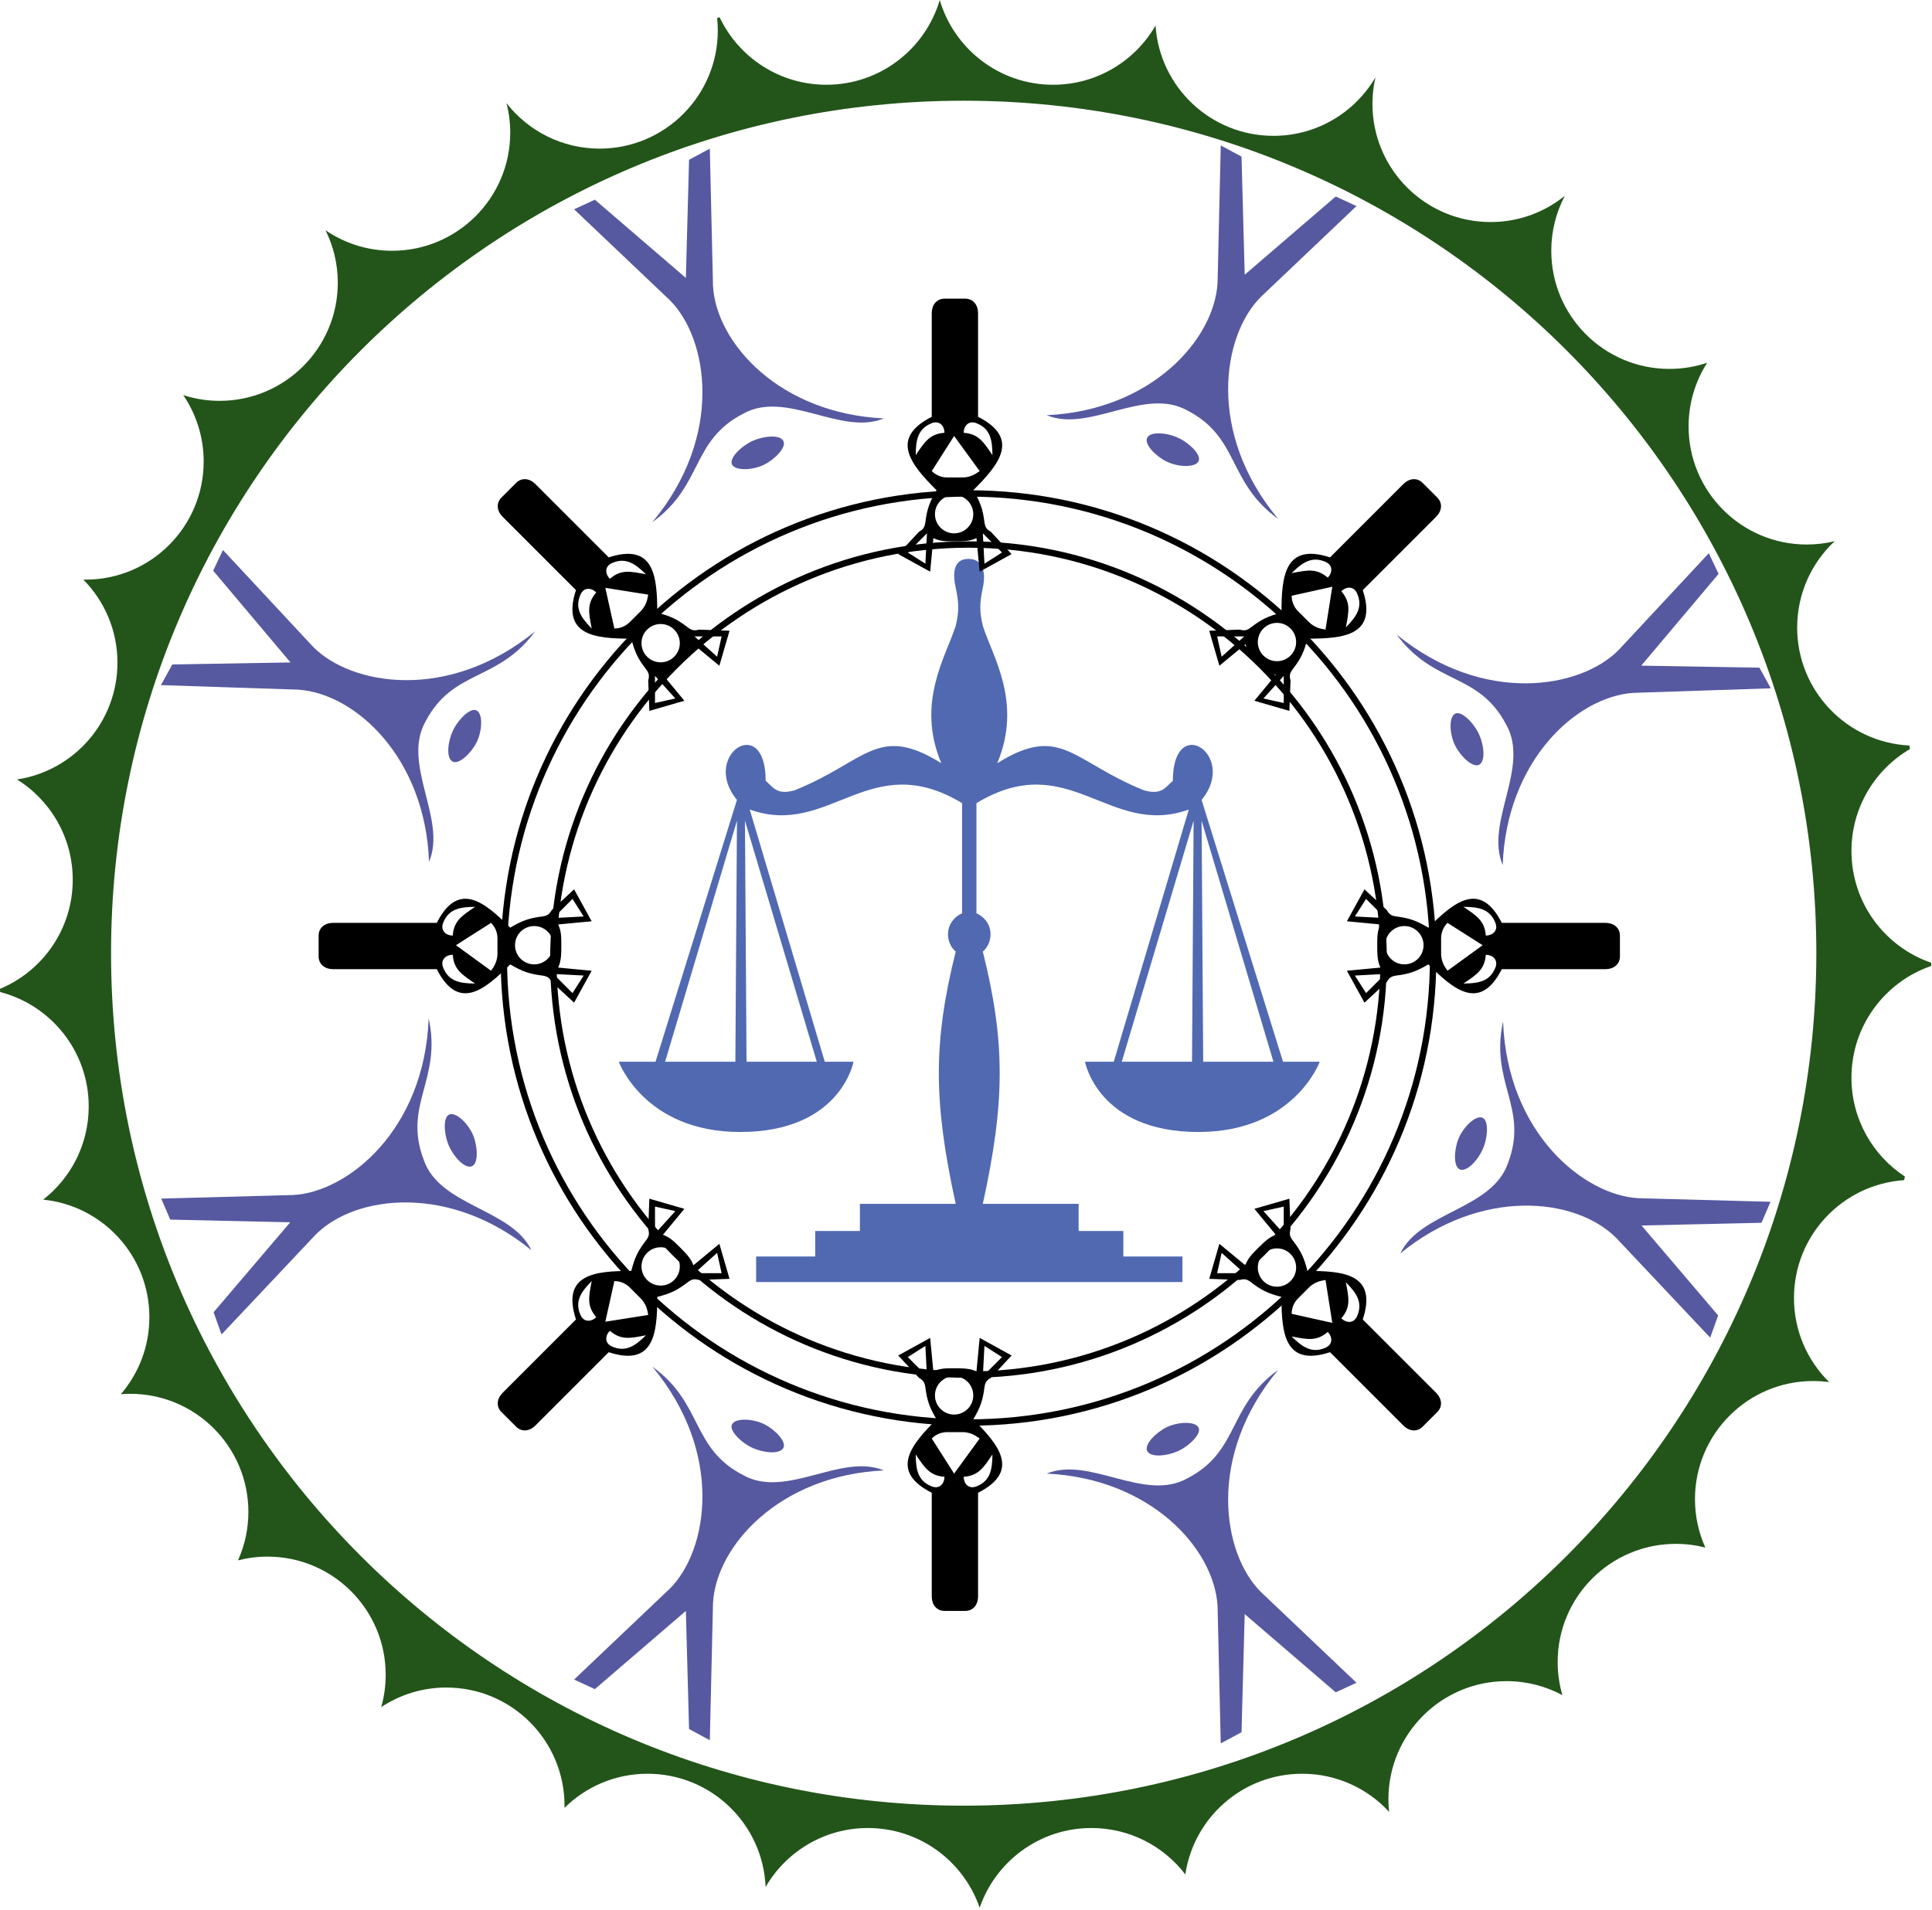
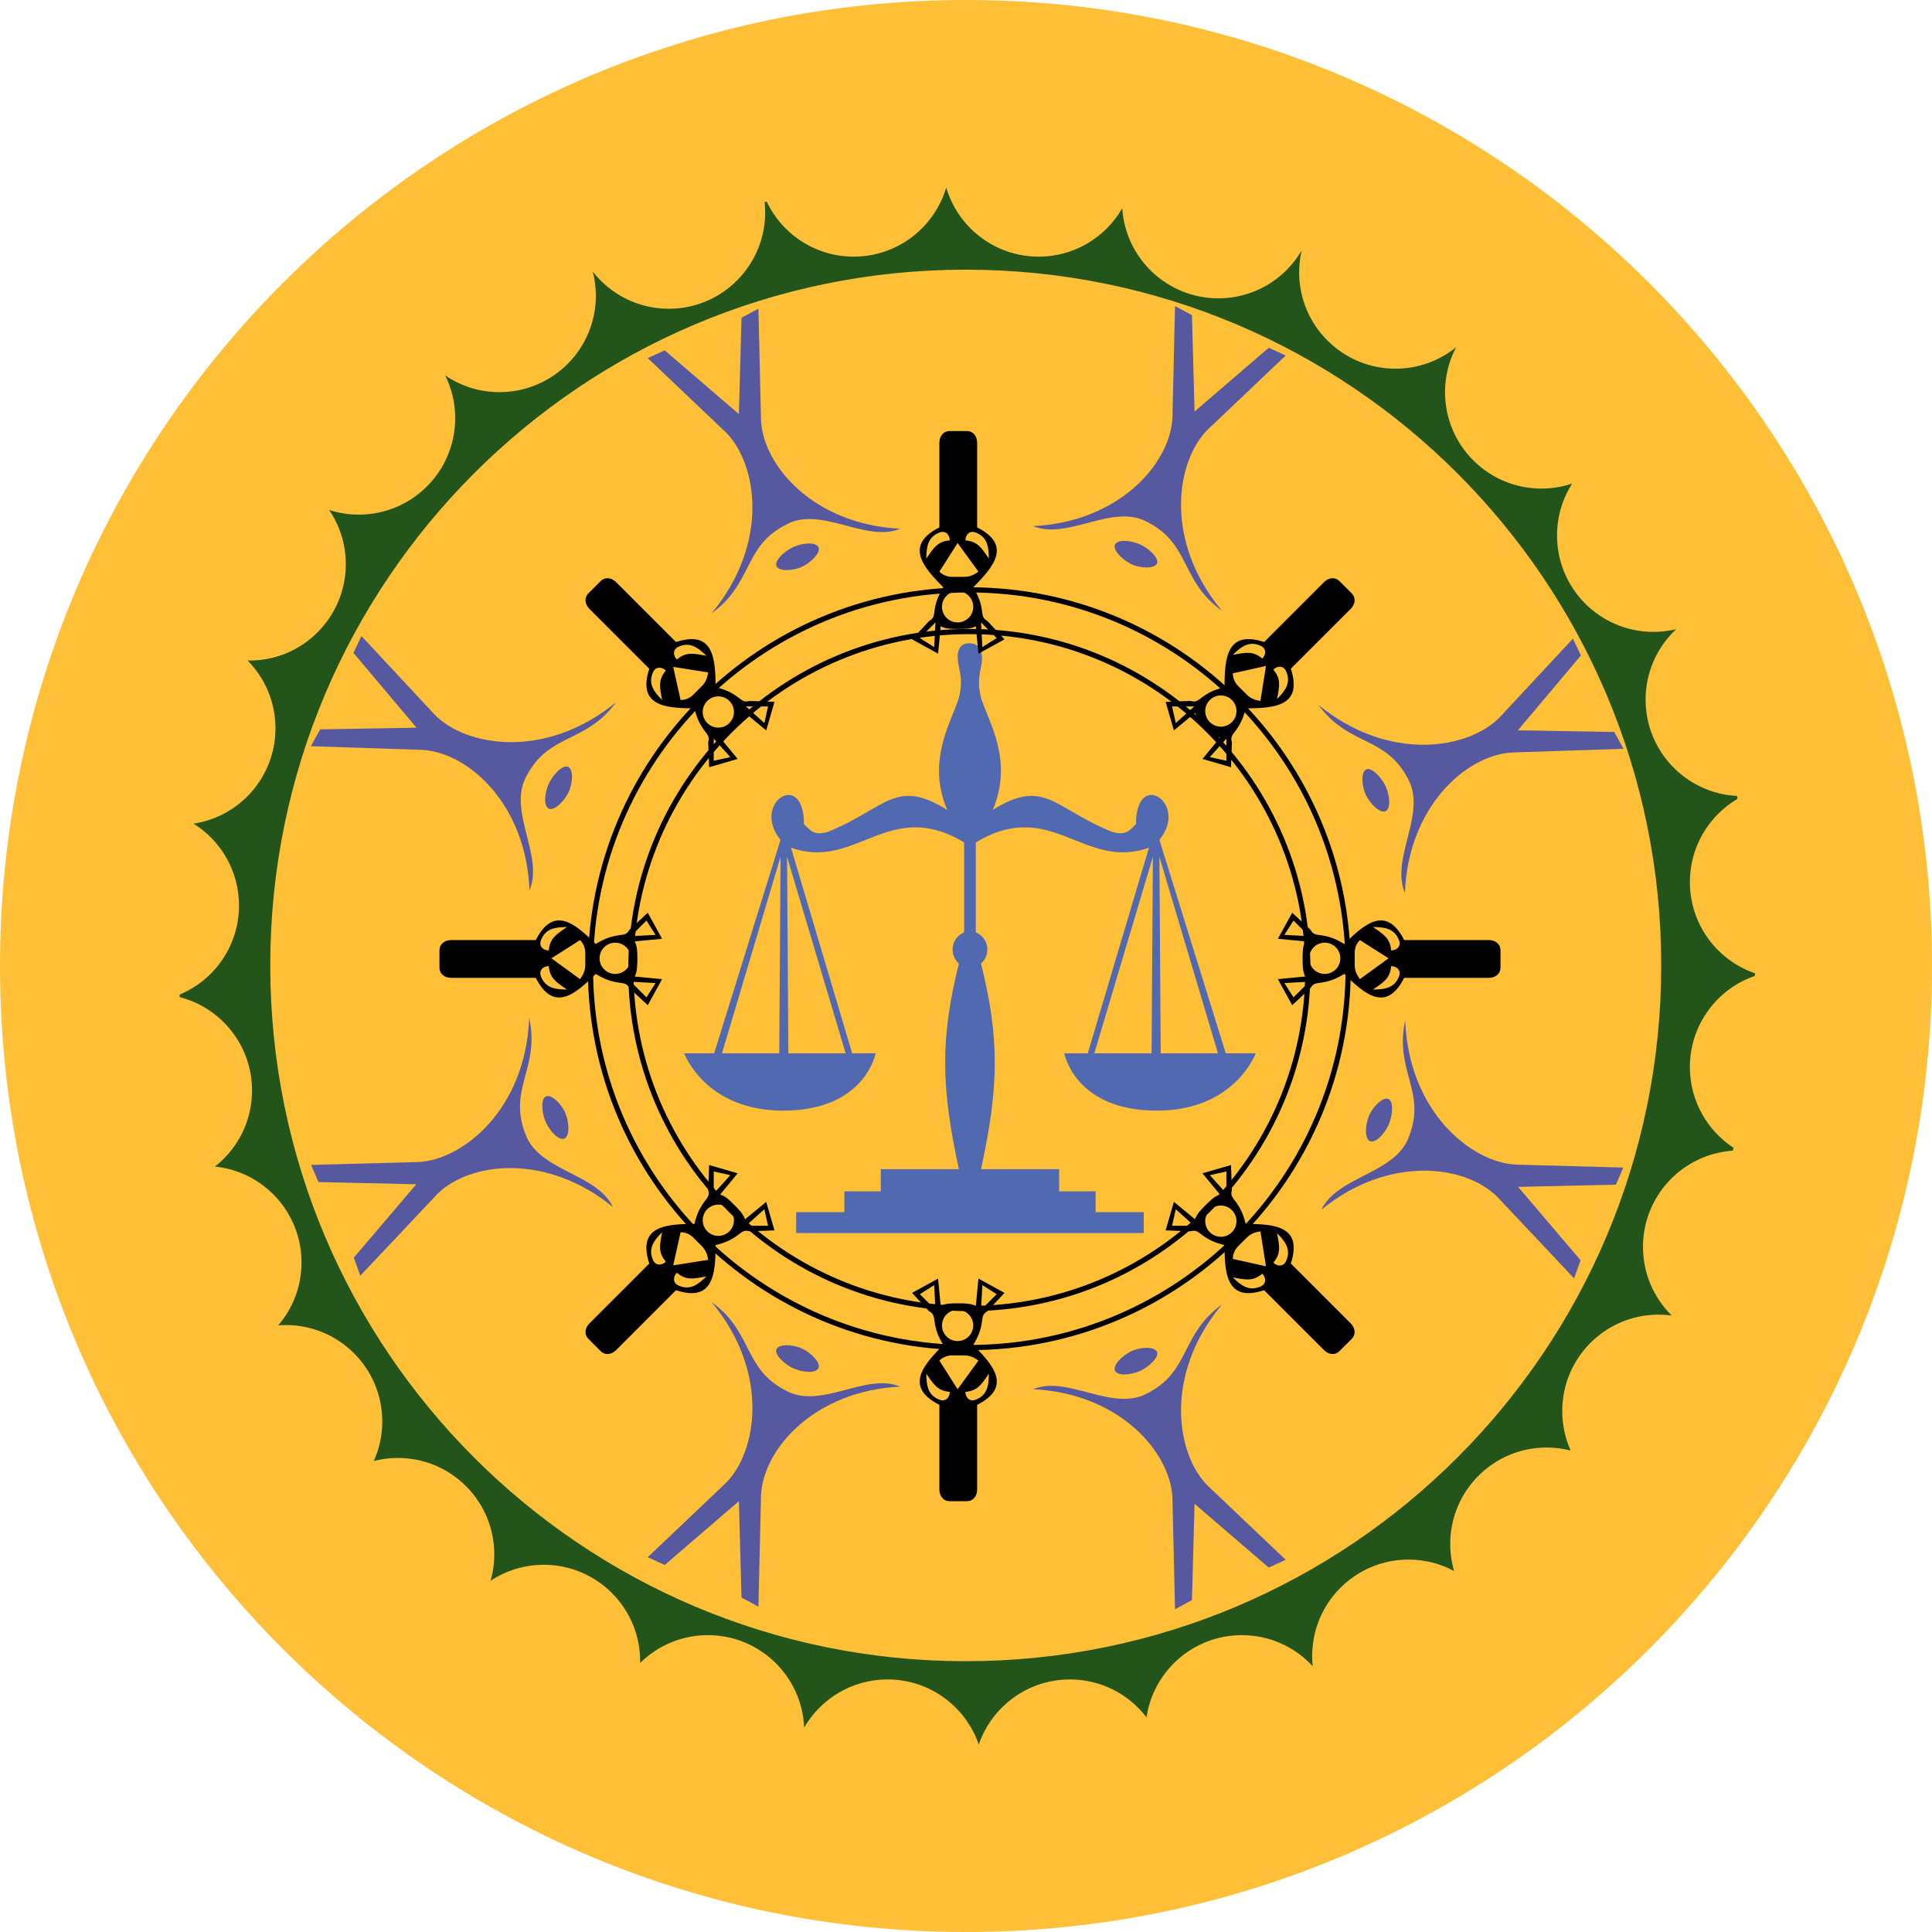
- <svg xmlns="http://www.w3.org/2000/svg" width="605" height="598" viewBox="0 0 605 598" fill="none">
-   <path d="M375.277 447.047C376.432 449.047 372.319 452.972 368.777 454.547C365.387 456.054 360.432 456.547 359.277 454.547C358.123 452.547 361.913 448.705 365.277 447.047C368.781 445.321 374.123 445.047 375.277 447.047Z" fill="#5659A0" />
-   <path d="M229.277 446.047C228.123 448.047 232.236 451.972 235.777 453.547C239.167 455.054 244.123 455.547 245.277 453.547C246.432 451.547 242.642 447.705 239.277 446.047C235.774 444.321 230.432 444.047 229.277 446.047Z" fill="#5659A0" />
-   <path d="M375.277 144.547C376.432 142.547 372.319 138.622 368.777 137.047C365.387 135.54 360.432 135.047 359.277 137.047C358.123 139.047 361.913 142.889 365.277 144.547C368.781 146.273 374.123 146.547 375.277 144.547Z" fill="#5659A0" />
-   <path d="M229.277 145.547C228.123 143.547 232.236 139.622 235.777 138.047C239.167 136.54 244.123 136.047 245.277 138.047C246.432 140.047 242.642 143.889 239.277 145.547C235.774 147.273 230.432 147.547 229.277 145.547Z" fill="#5659A0" />
-   <path d="M140.788 349.034C138.592 349.749 139.025 355.418 140.605 358.957C142.117 362.345 145.472 366.025 147.668 365.311C149.864 364.596 149.616 359.204 148.223 355.722C146.772 352.096 142.984 348.32 140.788 349.034Z" fill="#5659A0" />
-   <path d="M149.32 222.562C147.331 221.388 143.365 225.462 141.756 228.987C140.215 232.362 139.673 237.312 141.662 238.487C143.65 239.661 147.53 235.91 149.221 232.562C150.981 229.076 151.308 223.737 149.32 222.562Z" fill="#5659A0" />
-   <path d="M464.13 350.034C466.326 350.749 465.893 356.418 464.313 359.957C462.801 363.345 459.446 367.025 457.25 366.311C455.054 365.596 455.302 360.204 456.695 356.722C458.146 353.096 461.934 349.32 464.13 350.034Z" fill="#5659A0" />
-   <path d="M455.598 223.562C457.586 222.388 461.552 226.462 463.162 229.987C464.703 233.362 465.245 238.312 463.256 239.487C461.268 240.661 457.388 236.91 455.697 233.562C453.937 230.076 453.61 224.737 455.598 223.562Z" fill="#5659A0" />
-   <path d="M303.277 175.047C308.277 175.047 308.644 180.047 307.778 184.047C306.729 188.897 306.698 191.53 307.778 196.047C310.778 205.547 320.278 220.047 312.278 239.047C332.278 226.547 335.778 238.547 358.278 247.547C363.778 249.047 364.841 246.688 367.278 244.547C367.278 223.047 387.769 236.547 376.278 250.547L401.77 332.547H413.27C413.27 332.547 405.27 354.547 375.27 354.547C343.77 354.547 339.77 332.547 339.77 332.547H348.77L372.27 253.547C347.27 262.547 334.77 234.047 305.77 251.547V286.047C311.27 288.547 311.27 295.047 307.77 298.047C314.852 326.464 314.77 345.047 307.77 377.047H337.77V385.547H351.77V393.547H370.27V401.547H236.777V393.547H255.277V385.547H269.277V377.047H299.277C292.277 345.047 292.195 326.464 299.277 298.047C295.777 295.047 295.777 288.547 301.277 286.047V251.547C272.277 234.047 259.777 262.547 234.777 253.547L258.277 332.547H267.277C267.277 332.547 263.277 354.547 231.777 354.547C201.777 354.547 193.777 332.547 193.777 332.547H205.277L230.769 250.547C219.277 236.547 239.768 223.047 239.769 244.547C242.206 246.688 243.269 249.047 248.769 247.547C271.268 238.547 274.769 226.547 294.769 239.047C286.769 220.047 296.269 205.547 299.269 196.047C300.349 191.53 300.318 188.897 299.269 184.047C298.403 180.047 298.277 175.047 303.277 175.047ZM208.277 332.547H230.277L230.777 257.047L208.277 332.547ZM233.777 332.547H255.777L233.277 257.047L233.777 332.547ZM351.277 332.547H373.277L373.777 257.047L351.277 332.547ZM376.777 332.547H398.777L376.277 257.047L376.777 332.547Z" fill="#5169B1" />
-   <path d="M388.777 542.547L382.277 546.047L381.277 503.047C380.277 485.047 360.277 463.047 327.777 461.547C341.14 455.986 358.277 470.547 371.777 463.047C388.277 454.547 384.277 440.547 400.277 429.047C377.777 456.047 382.777 486.547 394.777 498.547L424.777 527.047L418.277 530.047L389.777 505.547L388.777 542.547Z" fill="#5659A0" />
-   <path d="M215.777 541.547L222.277 545.047L223.277 502.047C224.277 484.047 244.277 462.047 276.777 460.547C263.415 454.986 246.277 469.547 232.777 462.047C216.277 453.547 220.277 439.547 204.277 428.047C226.777 455.047 221.777 485.547 209.777 497.547L179.777 526.047L186.277 529.047L214.777 504.547L215.777 541.547Z" fill="#5659A0" />
-   <path d="M388.777 49.047L382.277 45.547L381.277 88.547C380.277 106.547 360.277 128.547 327.777 130.047C341.14 135.608 358.277 121.047 371.777 128.547C388.277 137.047 384.277 151.047 400.277 162.547C377.777 135.547 382.777 105.047 394.777 93.047L424.777 64.547L418.277 61.547L389.777 86.047L388.777 49.047Z" fill="#5659A0" />
-   <path d="M215.777 50.047L222.277 46.547L223.277 89.547C224.277 107.547 244.277 129.547 276.777 131.047C263.415 136.608 246.277 122.047 232.777 129.547C216.277 138.047 220.277 152.047 204.277 163.547C226.777 136.547 221.777 106.047 209.777 94.047L179.777 65.547L186.277 62.547L214.777 87.047L215.777 50.047Z" fill="#5659A0" />
-   <path d="M66.884 411.008L69.376 417.957L98.876 386.656C111.657 373.942 141.24 370.961 166.406 391.581C160.19 378.51 137.711 377.875 132.69 363.271C126.107 345.916 138.444 338.183 134.239 318.933C132.91 354.054 108.796 373.386 91.849 374.282L50.485 375.408L53.311 381.986L90.885 382.83L66.884 411.008Z" fill="#5659A0" />
-   <path d="M53.959 208.115L50.394 214.58L93.382 216.007C111.371 217.185 133.172 237.403 134.349 269.916C140.043 256.609 125.652 239.328 133.286 225.903C141.949 209.488 155.909 213.627 167.567 197.742C140.345 219.973 109.896 214.671 98.016 202.552L69.815 172.271L66.751 178.741L90.967 207.482L53.959 208.115Z" fill="#5659A0" />
-   <path d="M538.034 412.008L535.542 418.957L506.042 387.656C493.261 374.942 463.678 371.961 438.512 392.581C444.728 379.51 467.207 378.875 472.228 364.271C478.811 346.916 466.474 339.183 470.679 319.933C472.008 355.054 496.122 374.386 513.069 375.282L554.433 376.408L551.607 382.986L514.033 383.83L538.034 412.008Z" fill="#5659A0" />
-   <path d="M550.959 209.115L554.524 215.58L511.536 217.007C493.547 218.185 471.746 238.403 470.569 270.916C464.875 257.609 479.266 240.328 471.632 226.903C462.969 210.488 449.009 214.627 437.351 198.742C464.573 220.973 495.022 215.671 506.902 203.552L535.103 173.271L538.167 179.741L513.951 208.482L550.959 209.115Z" fill="#5659A0" />
-   <path d="M294.278 0C298.789 15.344 312.975 26.546 329.778 26.546C343.497 26.546 355.47 19.08 361.859 7.989C363.117 27.285 379.165 42.546 398.778 42.546C412.396 42.546 424.292 35.187 430.716 24.231C430.102 26.903 429.778 29.687 429.778 32.546C429.778 52.981 446.344 69.546 466.778 69.546C475.583 69.546 483.667 66.467 490.02 61.332C487.312 66.474 485.778 72.331 485.778 78.546C485.778 98.981 502.344 115.546 522.778 115.546C526.912 115.546 530.887 114.867 534.599 113.616C530.914 119.369 528.778 126.208 528.778 133.546C528.778 153.981 545.344 170.546 565.778 170.546C568.794 170.546 571.725 170.182 574.531 169.501C567.3 176.254 562.778 185.871 562.778 196.546C562.778 216.343 578.326 232.508 597.876 233.498C597.955 233.864 598.033 234.23 598.111 234.596C587.145 241.017 579.778 252.92 579.778 266.546C579.778 282.772 590.224 296.557 604.757 301.547C604.753 301.881 604.749 302.215 604.744 302.549C590.218 307.543 579.778 321.325 579.778 337.546C579.778 350.504 586.441 361.904 596.526 368.513C596.437 368.886 596.346 369.259 596.256 369.632C576.998 370.929 561.778 386.959 561.778 406.546C561.778 416.854 565.995 426.177 572.796 432.886C571.155 432.663 569.48 432.546 567.778 432.546C547.344 432.546 530.778 449.111 530.778 469.546C530.778 474.949 531.937 480.082 534.019 484.709C531.065 483.95 527.969 483.546 524.778 483.546C504.344 483.546 487.778 500.111 487.778 520.546C487.778 524.15 488.296 527.634 489.257 530.928C484.051 528.133 478.1 526.546 471.778 526.546C451.344 526.546 434.778 543.111 434.778 563.546C434.778 564.873 434.849 566.184 434.985 567.475C428.224 560.142 418.539 555.546 407.778 555.546C389.199 555.546 373.82 569.24 371.18 587.085C364.418 578.248 353.765 572.546 341.778 572.546C325.554 572.546 311.77 582.99 306.778 597.521C301.787 582.99 288.003 572.546 271.778 572.546C258.094 572.546 246.145 579.975 239.744 591.02C238.944 571.293 222.702 555.546 202.778 555.546C192.639 555.546 183.453 559.625 176.77 566.232C176.774 566.004 176.778 565.775 176.778 565.546C176.778 545.111 160.213 528.546 139.778 528.546C132.236 528.546 125.223 530.804 119.373 534.679C120.288 531.459 120.778 528.06 120.778 524.546C120.778 504.111 104.213 487.546 83.778 487.546C80.587 487.546 77.491 487.95 74.537 488.709C76.619 484.082 77.778 478.949 77.778 473.546C77.778 453.111 61.213 436.546 40.778 436.546C39.789 436.546 38.808 436.585 37.838 436.661C43.409 430.185 46.778 421.759 46.778 412.546C46.778 393.374 32.197 377.609 13.519 375.734C22.197 368.962 27.778 358.406 27.778 346.546C27.778 329.31 15.992 314.826 0.04 310.715C0.026 310.381 0.013 310.046 0 309.712C13.375 304.138 22.778 290.941 22.778 275.546C22.778 262.29 15.805 250.665 5.329 244.131C23.13 241.453 36.778 226.094 36.778 207.546C36.778 197.406 32.698 188.22 26.092 181.537C26.32 181.541 26.549 181.546 26.778 181.546C47.213 181.546 63.778 164.981 63.778 144.546C63.778 136.839 61.421 129.682 57.389 123.757C60.977 124.917 64.804 125.546 68.778 125.546C89.213 125.546 105.778 108.981 105.778 88.546C105.778 82.646 104.395 77.07 101.938 72.121C107.874 76.174 115.049 78.546 122.778 78.546C143.213 78.546 159.778 61.981 159.778 41.546C159.778 38.362 159.376 35.272 158.619 32.323C165.391 40.981 175.935 46.546 187.778 46.546C208.213 46.546 224.778 29.981 224.778 9.546C224.778 8.22 224.706 6.91 224.57 5.62C224.829 5.552 225.088 5.484 225.347 5.416C231.288 17.909 244.024 26.546 258.778 26.546C275.582 26.546 289.767 15.344 294.278 0ZM301.778 31.546C154.318 31.546 34.778 151.086 34.778 298.546C34.778 446.006 154.318 565.546 301.778 565.546C449.238 565.546 568.778 446.006 568.778 298.546C568.778 151.086 449.238 31.546 301.778 31.546Z" fill="#23551A" />
-   <path d="M316.777 424.547L310.277 431.547C309.001 432.282 308.506 432.878 308.277 434.547C307.757 438.614 307.003 440.806 304.777 444.547C312.777 452.547 319.641 460.761 306.277 467.547V500.047C306.277 502.547 304.777 504.547 302.277 504.547H295.777C293.277 504.547 291.777 502.547 291.777 500.047V467.547C278.414 460.761 285.277 452.547 293.277 444.547C291.051 440.806 290.298 438.614 289.777 434.547C289.549 432.878 289.054 432.282 287.777 431.547L281.277 424.547L291.277 419.047L292.277 429.547C294.277 428.547 296.277 428.547 298.777 428.547C301.277 428.547 303.777 428.547 305.777 429.547L306.777 419.047L316.777 424.547ZM286.758 455.547C286.777 460.547 287.547 463.876 291.758 465.547C294.277 466.547 295.777 464.547 295.758 462.547C291.159 462.195 289.596 459.759 286.758 455.547ZM310.777 455.547C307.939 459.759 306.376 462.195 301.777 462.547C301.758 464.547 303.258 466.547 305.777 465.547C309.988 463.876 310.758 460.547 310.777 455.547ZM296.605 448.547C294.795 448.547 293.058 449.266 291.777 450.547L298.777 461.547L306.777 450.547L305.793 449.891C304.479 449.015 302.935 448.547 301.355 448.547H296.605ZM298.777 431.047C295.464 431.047 292.777 433.733 292.777 437.047C292.777 440.361 295.464 443.047 298.777 443.047C302.091 443.047 304.777 440.361 304.777 437.047C304.777 433.733 302.091 431.047 298.777 431.047ZM284.277 425.047L290.277 431.047L289.777 421.547L284.277 425.047ZM307.777 431.047L313.777 425.047L308.277 421.547L307.777 431.047Z" fill="black" />
-   <path d="M403.769 375.435L404.122 384.981C403.739 386.404 403.811 387.175 404.829 388.517C407.337 391.761 408.354 393.843 409.426 398.063C420.739 398.063 431.401 399.017 426.75 413.266L449.731 436.247C451.498 438.014 451.852 440.489 450.084 442.257L445.488 446.853C443.72 448.621 441.245 448.267 439.478 446.5L416.497 423.519C402.248 428.169 401.294 417.508 401.294 406.195C397.075 405.123 394.992 404.106 391.748 401.598C390.406 400.58 389.635 400.508 388.212 400.891L378.666 400.538L381.848 389.577L389.98 396.295C390.687 394.174 392.101 392.759 393.869 390.992C395.637 389.224 397.405 387.456 399.526 386.749L392.809 378.617L403.769 375.435ZM404.462 418.583C408.011 422.104 410.909 423.914 415.069 422.118C417.557 421.044 417.204 418.569 415.776 417.168C412.275 420.171 409.447 419.554 404.462 418.583ZM421.446 401.598C422.418 406.583 423.035 409.411 420.032 412.912C421.433 414.34 423.907 414.694 424.982 412.205C426.778 408.046 424.968 405.148 421.446 401.598ZM406.476 406.67C405.195 407.95 404.476 409.687 404.476 411.498L417.204 414.326L415.082 400.891L413.922 401.123C412.374 401.433 410.951 402.194 409.834 403.311L406.476 406.67ZM395.637 392.759C393.294 395.103 393.294 398.902 395.637 401.245C397.98 403.588 401.779 403.588 404.122 401.245C406.465 398.902 406.465 395.103 404.122 392.759C401.779 390.416 397.98 390.416 395.637 392.759ZM381.141 398.77H389.627L382.556 392.406L381.141 398.77ZM402.001 386.396V377.91L395.637 379.324L402.001 386.396Z" fill="black" />
-   <path d="M228.448 400.538L218.902 400.892C217.479 400.509 216.708 400.581 215.366 401.599C212.122 404.107 210.039 405.124 205.82 406.195C205.82 417.509 204.866 428.17 190.617 423.519L167.636 446.5C165.869 448.268 163.394 448.622 161.626 446.854L157.03 442.258C155.262 440.49 155.616 438.015 157.383 436.247L180.364 413.266C175.713 399.018 186.375 398.064 197.688 398.064C198.76 393.844 199.777 391.761 202.285 388.518C203.303 387.176 203.375 386.405 202.992 384.982L203.345 375.436L214.305 378.618L207.588 386.75C209.709 387.457 211.123 388.871 212.891 390.639C214.659 392.407 216.427 394.174 217.134 396.296L225.266 389.578L228.448 400.538ZM185.3 401.232C181.779 404.781 179.969 407.679 181.765 411.838C182.839 414.327 185.314 413.973 186.714 412.545C183.712 409.045 184.329 406.217 185.3 401.232ZM202.285 418.216C197.299 419.188 194.472 419.805 190.971 416.802C189.543 418.202 189.189 420.677 191.678 421.752C195.837 423.547 198.735 421.738 202.285 418.216ZM197.213 403.245C195.933 401.965 194.196 401.245 192.385 401.245L189.557 413.973L202.992 411.852L202.76 410.692C202.45 409.143 201.689 407.721 200.572 406.604L197.213 403.245ZM211.123 392.407C208.78 390.064 204.981 390.064 202.638 392.407C200.295 394.75 200.295 398.549 202.638 400.892C204.981 403.235 208.78 403.235 211.123 400.892C213.467 398.549 213.467 394.75 211.123 392.407ZM205.113 377.911V386.396L211.477 379.325L205.113 377.911ZM217.487 398.771H225.973L224.558 392.407L217.487 398.771Z" fill="black" />
-   <path d="M179.777 314.047L172.777 307.547C172.042 306.27 171.446 305.776 169.777 305.547C165.71 305.027 163.518 304.273 159.777 302.047C151.777 310.047 143.564 316.911 136.777 303.547H104.277C101.777 303.547 99.777 302.047 99.777 299.547V293.047C99.777 290.547 101.777 289.047 104.277 289.047H136.777C143.564 275.683 151.777 282.547 159.777 290.547C163.518 288.321 165.71 287.567 169.777 287.047C171.446 286.818 172.042 286.324 172.777 285.047L179.777 278.547L185.277 288.547L174.777 289.547C175.777 291.547 175.777 293.547 175.777 296.047C175.777 298.547 175.777 301.047 174.777 303.047L185.277 304.047L179.777 314.047ZM148.777 284.027C143.777 284.047 140.449 284.817 138.777 289.027C137.777 291.547 139.777 293.047 141.777 293.027C142.129 288.429 144.565 286.865 148.777 284.027ZM148.777 308.047C144.565 305.209 142.129 303.646 141.777 299.047C139.777 299.027 137.777 300.527 138.777 303.047C140.449 307.258 143.777 308.027 148.777 308.047ZM155.777 293.875C155.777 292.064 155.058 290.328 153.777 289.047L142.777 296.047L153.777 304.047L154.434 303.063C155.31 301.749 155.777 300.204 155.777 298.625V293.875ZM173.277 296.047C173.277 292.733 170.591 290.047 167.277 290.047C163.964 290.047 161.277 292.733 161.277 296.047C161.277 299.361 163.964 302.047 167.277 302.047C170.591 302.047 173.277 299.361 173.277 296.047ZM179.277 281.547L173.277 287.547L182.777 287.047L179.277 281.547ZM173.277 305.047L179.277 311.047L182.777 305.547L173.277 305.047Z" fill="black" />
-   <path d="M427.277 314.047L434.277 307.547C435.013 306.27 435.608 305.776 437.277 305.547C441.344 305.027 443.536 304.273 447.277 302.047C455.277 310.047 463.491 316.911 470.277 303.547H502.777C505.277 303.547 507.277 302.047 507.277 299.547V293.047C507.277 290.547 505.277 289.047 502.777 289.047H470.277C463.491 275.683 455.277 282.547 447.277 290.547C443.536 288.321 441.344 287.567 437.277 287.047C435.608 286.818 435.013 286.324 434.277 285.047L427.277 278.547L421.777 288.547L432.277 289.547C431.277 291.547 431.277 293.547 431.277 296.047C431.277 298.547 431.277 301.047 432.277 303.047L421.777 304.047L427.277 314.047ZM458.277 284.027C463.277 284.047 466.606 284.817 468.277 289.027C469.277 291.547 467.277 293.047 465.277 293.027C464.925 288.429 462.489 286.865 458.277 284.027ZM458.277 308.047C462.489 305.209 464.925 303.646 465.277 299.047C467.277 299.027 469.277 300.527 468.277 303.047C466.606 307.258 463.277 308.027 458.277 308.047ZM451.277 293.875C451.277 292.064 451.997 290.328 453.277 289.047L464.277 296.047L453.277 304.047L452.621 303.063C451.745 301.749 451.277 300.204 451.277 298.625V293.875ZM433.777 296.047C433.777 292.733 436.464 290.047 439.777 290.047C443.091 290.047 445.777 292.733 445.777 296.047C445.777 299.361 443.091 302.047 439.777 302.047C436.464 302.047 433.777 299.361 433.777 296.047ZM427.777 281.547L433.777 287.547L424.277 287.047L427.777 281.547ZM433.777 305.047L427.777 311.047L424.277 305.547L433.777 305.047Z" fill="black" />
-   <path d="M316.777 173.547L310.277 166.547C309.001 165.812 308.506 165.216 308.277 163.547C307.757 159.48 307.003 157.288 304.777 153.547C312.777 145.547 319.641 137.333 306.277 130.547V98.047C306.277 95.547 304.777 93.547 302.277 93.547H295.777C293.277 93.547 291.777 95.547 291.777 98.047V130.547C278.414 137.333 285.277 145.547 293.277 153.547C291.051 157.288 290.298 159.48 289.777 163.547C289.549 165.216 289.054 165.812 287.777 166.547L281.277 173.547L291.277 179.047L292.277 168.547C294.277 169.547 296.277 169.547 298.777 169.547C301.277 169.547 303.777 169.547 305.777 168.547L306.777 179.047L316.777 173.547ZM286.758 142.547C286.777 137.547 287.547 134.218 291.758 132.547C294.277 131.547 295.777 133.547 295.758 135.547C291.159 135.899 289.596 138.335 286.758 142.547ZM310.777 142.547C307.939 138.335 306.376 135.899 301.777 135.547C301.758 133.547 303.258 131.547 305.777 132.547C309.988 134.218 310.758 137.547 310.777 142.547ZM296.605 149.547C294.795 149.547 293.058 148.828 291.777 147.547L298.777 136.547L306.777 147.547L305.793 148.203C304.479 149.079 302.935 149.547 301.355 149.547H296.605ZM298.777 167.047C295.464 167.047 292.777 164.361 292.777 161.047C292.777 157.733 295.464 155.047 298.777 155.047C302.091 155.047 304.777 157.733 304.777 161.047C304.777 164.361 302.091 167.047 298.777 167.047ZM284.277 173.047L290.277 167.047L289.777 176.547L284.277 173.047ZM307.777 167.047L313.777 173.047L308.277 176.547L307.777 167.047Z" fill="black" />
-   <path d="M403.769 222.659L404.122 213.113C403.739 211.69 403.811 210.919 404.829 209.577C407.337 206.333 408.354 204.251 409.426 200.031C420.739 200.031 431.401 199.077 426.75 184.828L449.731 161.847C451.498 160.08 451.852 157.605 450.084 155.837L445.488 151.241C443.72 149.473 441.245 149.827 439.478 151.594L416.497 174.575C402.248 169.925 401.294 180.586 401.294 191.899C397.075 192.971 394.992 193.988 391.748 196.496C390.406 197.514 389.635 197.586 388.212 197.203L378.666 197.556L381.848 208.517L389.98 201.799C390.687 203.92 392.101 205.335 393.869 207.102C395.637 208.87 397.405 210.638 399.526 211.345L392.809 219.477L403.769 222.659ZM404.462 179.511C408.011 175.99 410.909 174.18 415.069 175.976C417.557 177.05 417.204 179.525 415.776 180.926C412.275 177.923 409.447 178.54 404.462 179.511ZM421.446 196.496C422.418 191.511 423.035 188.683 420.032 185.182C421.433 183.754 423.907 183.4 424.982 185.889C426.778 190.048 424.968 192.946 421.446 196.496ZM406.476 191.424C405.195 190.144 404.476 188.407 404.476 186.596L417.204 183.768L415.082 197.203L413.922 196.971C412.374 196.661 410.951 195.9 409.834 194.783L406.476 191.424ZM395.637 205.335C393.294 202.991 393.294 199.192 395.637 196.849C397.98 194.506 401.779 194.506 404.122 196.849C406.465 199.192 406.465 202.991 404.122 205.335C401.779 207.678 397.98 207.678 395.637 205.335ZM381.141 199.324H389.627L382.556 205.688L381.141 199.324ZM402.001 211.698V220.184L395.637 218.77L402.001 211.698Z" fill="black" />
-   <path d="M228.448 197.556L218.902 197.202C217.479 197.585 216.708 197.513 215.366 196.495C212.122 193.987 210.039 192.97 205.82 191.899C205.82 180.585 204.866 169.924 190.617 174.575L167.636 151.594C165.869 149.826 163.394 149.472 161.626 151.24L157.03 155.836C155.262 157.604 155.616 160.079 157.383 161.847L180.364 184.828C175.713 199.076 186.375 200.03 197.688 200.03C198.76 204.25 199.777 206.333 202.285 209.576C203.303 210.918 203.375 211.689 202.992 213.112L203.345 222.658L214.305 219.476L207.588 211.344C209.709 210.637 211.123 209.223 212.891 207.455C214.659 205.687 216.427 203.92 217.134 201.798L225.266 208.516L228.448 197.556ZM185.3 196.862C181.779 193.313 179.969 190.415 181.765 186.256C182.839 183.767 185.314 184.121 186.714 185.549C183.712 189.049 184.329 191.877 185.3 196.862ZM202.285 179.878C197.299 178.906 194.472 178.289 190.971 181.292C189.543 179.892 189.189 177.417 191.678 176.342C195.837 174.547 198.735 176.356 202.285 179.878ZM197.213 194.849C195.933 196.129 194.196 196.849 192.385 196.849L189.557 184.121L202.992 186.242L202.76 187.402C202.45 188.951 201.689 190.373 200.572 191.49L197.213 194.849ZM211.123 205.687C208.78 208.03 204.981 208.03 202.638 205.687C200.295 203.344 200.295 199.545 202.638 197.202C204.981 194.859 208.78 194.859 211.123 197.202C213.467 199.545 213.467 203.344 211.123 205.687ZM205.113 220.183V211.698L211.477 218.769L205.113 220.183ZM217.487 199.323H225.973L224.558 205.687L217.487 199.323Z" fill="black" />
-   <path d="M303.277 445.547C383.634 445.547 448.777 380.404 448.777 300.047C448.777 219.689 383.634 154.547 303.277 154.547C222.92 154.547 157.777 219.689 157.777 300.047C157.777 380.404 222.92 445.547 303.277 445.547Z" stroke="black" stroke-width="2" />
-   <path d="M303.277 430.547C375.074 430.547 433.277 372.344 433.277 300.547C433.277 228.75 375.074 170.547 303.277 170.547C231.48 170.547 173.277 228.75 173.277 300.547C173.277 372.344 231.48 430.547 303.277 430.547Z" stroke="black" stroke-width="2" />
+ <svg xmlns="http://www.w3.org/2000/svg" width="742" height="742" viewBox="0 0 742 742" fill="none">
+   <circle cx="371" cy="371" r="371" fill="#FFBF37" />
+   <path d="M444.277 519.047C445.432 521.047 441.319 524.972 437.777 526.547C434.387 528.054 429.432 528.547 428.277 526.547C427.123 524.547 430.913 520.705 434.277 519.047C437.781 517.321 443.123 517.047 444.277 519.047Z" fill="#5659A0" />
+   <path d="M298.277 518.047C297.123 520.047 301.236 523.972 304.777 525.547C308.167 527.054 313.123 527.547 314.277 525.547C315.432 523.547 311.642 519.705 308.277 518.047C304.774 516.321 299.432 516.047 298.277 518.047Z" fill="#5659A0" />
+   <path d="M444.277 216.547C445.432 214.547 441.319 210.622 437.777 209.047C434.387 207.54 429.432 207.047 428.277 209.047C427.123 211.047 430.913 214.889 434.277 216.547C437.781 218.273 443.123 218.547 444.277 216.547Z" fill="#5659A0" />
+   <path d="M298.277 217.547C297.123 215.547 301.236 211.622 304.777 210.047C308.167 208.54 313.123 208.047 314.277 210.047C315.432 212.047 311.642 215.889 308.277 217.547C304.774 219.273 299.432 219.547 298.277 217.547Z" fill="#5659A0" />
+   <path d="M209.788 421.034C207.592 421.749 208.025 427.418 209.605 430.957C211.117 434.345 214.472 438.025 216.668 437.311C218.864 436.596 218.616 431.204 217.223 427.722C215.772 424.096 211.984 420.32 209.788 421.034Z" fill="#5659A0" />
+   <path d="M218.32 294.562C216.331 293.388 212.365 297.462 210.756 300.987C209.215 304.362 208.673 309.312 210.662 310.487C212.65 311.661 216.53 307.91 218.221 304.562C219.981 301.076 220.308 295.737 218.32 294.562Z" fill="#5659A0" />
+   <path d="M533.13 422.034C535.326 422.749 534.893 428.418 533.313 431.957C531.801 435.345 528.446 439.025 526.25 438.311C524.054 437.596 524.302 432.204 525.695 428.722C527.146 425.096 530.934 421.32 533.13 422.034Z" fill="#5659A0" />
+   <path d="M524.598 295.562C526.586 294.388 530.552 298.462 532.162 301.987C533.703 305.362 534.245 310.312 532.256 311.487C530.268 312.661 526.388 308.91 524.697 305.562C522.937 302.076 522.61 296.737 524.598 295.562Z" fill="#5659A0" />
+   <path d="M372.277 247.047C377.277 247.047 377.644 252.047 376.778 256.047C375.729 260.897 375.698 263.53 376.778 268.047C379.778 277.547 389.278 292.047 381.278 311.047C401.278 298.547 404.778 310.547 427.278 319.547C432.778 321.047 433.841 318.688 436.278 316.547C436.278 295.047 456.769 308.547 445.278 322.547L470.77 404.547H482.27C482.27 404.547 474.27 426.547 444.27 426.547C412.77 426.547 408.77 404.547 408.77 404.547H417.77L441.27 325.547C416.27 334.547 403.77 306.047 374.77 323.547V358.047C380.27 360.547 380.27 367.047 376.77 370.047C383.852 398.464 383.77 417.047 376.77 449.047H406.77V457.547H420.77V465.547H439.27V473.547H305.777V465.547H324.277V457.547H338.277V449.047H368.277C361.277 417.047 361.195 398.464 368.277 370.047C364.777 367.047 364.777 360.547 370.277 358.047V323.547C341.277 306.047 328.777 334.547 303.777 325.547L327.277 404.547H336.277C336.277 404.547 332.277 426.547 300.777 426.547C270.777 426.547 262.777 404.547 262.777 404.547H274.277L299.769 322.547C288.277 308.547 308.768 295.047 308.769 316.547C311.206 318.688 312.269 321.047 317.769 319.547C340.268 310.547 343.769 298.547 363.769 311.047C355.769 292.047 365.269 277.547 368.269 268.047C369.349 263.53 369.318 260.897 368.269 256.047C367.403 252.047 367.277 247.047 372.277 247.047ZM277.277 404.547H299.277L299.777 329.047L277.277 404.547ZM302.777 404.547H324.777L302.277 329.047L302.777 404.547ZM420.277 404.547H442.277L442.777 329.047L420.277 404.547ZM445.777 404.547H467.777L445.277 329.047L445.777 404.547Z" fill="#5169B1" />
+   <path d="M457.777 614.547L451.277 618.047L450.277 575.047C449.277 557.047 429.277 535.047 396.777 533.547C410.14 527.986 427.277 542.547 440.777 535.047C457.277 526.547 453.277 512.547 469.277 501.047C446.777 528.047 451.777 558.547 463.777 570.547L493.777 599.047L487.277 602.047L458.777 577.547L457.777 614.547Z" fill="#5659A0" />
+   <path d="M284.777 613.547L291.277 617.047L292.277 574.047C293.277 556.047 313.277 534.047 345.777 532.547C332.415 526.986 315.277 541.547 301.777 534.047C285.277 525.547 289.277 511.547 273.277 500.047C295.777 527.047 290.777 557.547 278.777 569.547L248.777 598.047L255.277 601.047L283.777 576.547L284.777 613.547Z" fill="#5659A0" />
+   <path d="M457.777 121.047L451.277 117.547L450.277 160.547C449.277 178.547 429.277 200.547 396.777 202.047C410.14 207.608 427.277 193.047 440.777 200.547C457.277 209.047 453.277 223.047 469.277 234.547C446.777 207.547 451.777 177.047 463.777 165.047L493.777 136.547L487.277 133.547L458.777 158.047L457.777 121.047Z" fill="#5659A0" />
+   <path d="M284.777 122.047L291.277 118.547L292.277 161.547C293.277 179.547 313.277 201.547 345.777 203.047C332.415 208.608 315.277 194.047 301.777 201.547C285.277 210.047 289.277 224.047 273.277 235.547C295.777 208.547 290.777 178.047 278.777 166.047L248.777 137.547L255.277 134.547L283.777 159.047L284.777 122.047Z" fill="#5659A0" />
+   <path d="M135.884 483.008L138.376 489.957L167.876 458.656C180.657 445.942 210.24 442.961 235.406 463.581C229.19 450.51 206.711 449.875 201.69 435.271C195.107 417.916 207.444 410.183 203.239 390.933C201.91 426.054 177.796 445.386 160.849 446.282L119.485 447.408L122.311 453.986L159.885 454.83L135.884 483.008Z" fill="#5659A0" />
+   <path d="M122.959 280.115L119.394 286.58L162.382 288.007C180.371 289.185 202.172 309.403 203.349 341.916C209.043 328.609 194.652 311.328 202.286 297.903C210.949 281.488 224.909 285.627 236.567 269.742C209.345 291.973 178.896 286.671 167.016 274.552L138.815 244.271L135.751 250.741L159.967 279.482L122.959 280.115Z" fill="#5659A0" />
+   <path d="M607.034 484.008L604.542 490.957L575.042 459.656C562.261 446.942 532.678 443.961 507.512 464.581C513.728 451.51 536.207 450.875 541.228 436.271C547.811 418.916 535.474 411.183 539.679 391.933C541.008 427.054 565.122 446.386 582.069 447.282L623.433 448.408L620.607 454.986L583.033 455.83L607.034 484.008Z" fill="#5659A0" />
+   <path d="M619.959 281.115L623.524 287.58L580.536 289.007C562.547 290.185 540.746 310.403 539.569 342.916C533.875 329.609 548.266 312.328 540.632 298.903C531.969 282.488 518.009 286.627 506.351 270.742C533.573 292.973 564.022 287.671 575.902 275.552L604.103 245.271L607.167 251.741L582.951 280.482L619.959 281.115Z" fill="#5659A0" />
+   <path d="M363.396 72C367.909 87.356 382.101 98.567 398.91 98.567C412.635 98.567 424.613 91.095 431.004 79.996C432.263 99.307 448.317 114.58 467.938 114.58C481.562 114.58 493.462 107.215 499.889 96.25C499.275 98.924 498.951 101.711 498.951 104.572C498.951 125.023 515.523 141.602 535.966 141.602C544.774 141.602 552.861 138.52 559.217 133.381C556.508 138.527 554.973 144.389 554.973 150.609C554.973 171.06 571.546 187.639 591.988 187.639C596.124 187.639 600.1 186.959 603.814 185.707C600.127 191.465 597.99 198.309 597.99 205.653C597.99 226.104 614.563 242.683 635.005 242.683C638.023 242.683 640.955 242.318 643.762 241.637C636.528 248.395 632.004 258.02 632.004 268.703C632.004 288.516 647.558 304.694 667.116 305.685C667.195 306.051 667.273 306.418 667.351 306.784C656.381 313.21 649.011 325.123 649.011 338.76C649.011 354.999 659.461 368.795 674 373.789C673.996 374.123 673.992 374.457 673.987 374.792C659.455 379.79 649.011 393.583 649.011 409.817C649.011 422.785 655.677 434.194 665.766 440.808C665.677 441.182 665.586 441.555 665.496 441.928C646.23 443.226 631.004 459.269 631.004 478.872C631.004 489.188 635.222 498.519 642.026 505.233C640.384 505.01 638.709 504.893 637.006 504.893C616.564 504.893 599.991 521.471 599.991 541.922C599.991 547.33 601.151 552.467 603.234 557.098C600.278 556.338 597.181 555.934 593.989 555.934C573.547 555.934 556.974 572.512 556.974 592.963C556.974 596.57 557.492 600.057 558.454 603.354C553.245 600.556 547.292 598.968 540.968 598.968C520.525 598.968 503.953 615.546 503.953 635.998C503.953 637.326 504.024 638.638 504.16 639.93C497.396 632.591 487.707 627.991 476.942 627.991C458.355 627.991 442.97 641.696 440.329 659.556C433.564 650.712 422.907 645.005 410.915 645.005C394.685 645.005 380.895 655.457 375.901 670C370.908 655.457 357.119 645.005 340.887 645.005C327.198 645.005 315.244 652.44 308.84 663.494C308.04 643.751 291.791 627.991 271.859 627.991C261.716 627.991 252.527 632.074 245.841 638.686C245.845 638.458 245.849 638.229 245.849 637.999C245.849 617.548 229.277 600.97 208.834 600.97C201.289 600.97 194.273 603.229 188.421 607.108C189.336 603.885 189.827 600.483 189.827 596.966C189.827 576.515 173.255 559.937 152.812 559.937C149.619 559.937 146.522 560.341 143.567 561.101C145.65 556.47 146.809 551.333 146.809 545.926C146.809 525.474 130.238 508.896 109.795 508.896C108.805 508.896 107.824 508.935 106.853 509.011C112.427 502.53 115.797 494.097 115.797 484.877C115.797 465.689 101.209 449.912 82.524 448.035C91.206 441.258 96.79 430.693 96.79 418.824C96.79 401.574 84.999 387.078 69.04 382.964C69.026 382.63 69.013 382.294 69 381.96C82.381 376.382 91.787 363.174 91.787 347.767C91.787 334.5 84.812 322.866 74.331 316.327C92.14 313.647 105.793 298.275 105.793 279.712C105.793 269.564 101.711 260.371 95.102 253.682C95.331 253.686 95.56 253.691 95.789 253.691C116.232 253.691 132.804 237.113 132.804 216.662C132.804 208.949 130.446 201.786 126.412 195.856C130.001 197.017 133.83 197.647 137.806 197.647C158.249 197.647 174.82 181.068 174.82 160.617C174.82 154.712 173.437 149.132 170.979 144.179C176.917 148.235 184.095 150.609 191.827 150.609C212.271 150.609 228.842 134.031 228.842 113.579C228.842 110.393 228.44 107.3 227.683 104.349C234.457 113.014 245.006 118.583 256.853 118.583C277.297 118.583 293.868 102.005 293.868 81.554C293.868 80.226 293.796 78.916 293.66 77.625C293.919 77.556 294.178 77.488 294.438 77.42C300.381 89.923 313.122 98.567 327.882 98.567C344.693 98.567 358.883 87.356 363.396 72ZM370.899 103.571C223.38 103.571 103.792 223.207 103.792 370.785C103.792 518.364 223.38 637.999 370.899 637.999C518.418 637.999 638.007 518.364 638.007 370.785C638.007 223.207 518.418 103.571 370.899 103.571Z" fill="#23551A" />
+   <path d="M385.777 496.547L379.277 503.547C378.001 504.282 377.506 504.878 377.277 506.547C376.757 510.614 376.003 512.806 373.777 516.547C381.777 524.547 388.641 532.761 375.277 539.547V572.047C375.277 574.547 373.777 576.547 371.277 576.547H364.777C362.277 576.547 360.777 574.547 360.777 572.047V539.547C347.414 532.761 354.277 524.547 362.277 516.547C360.051 512.806 359.298 510.614 358.777 506.547C358.549 504.878 358.054 504.282 356.777 503.547L350.277 496.547L360.277 491.047L361.277 501.547C363.277 500.547 365.277 500.547 367.777 500.547C370.277 500.547 372.777 500.547 374.777 501.547L375.777 491.047L385.777 496.547ZM355.758 527.547C355.777 532.547 356.547 535.876 360.758 537.547C363.277 538.547 364.777 536.547 364.758 534.547C360.159 534.195 358.596 531.759 355.758 527.547ZM379.777 527.547C376.939 531.759 375.376 534.195 370.777 534.547C370.758 536.547 372.258 538.547 374.777 537.547C378.988 535.876 379.758 532.547 379.777 527.547ZM365.605 520.547C363.795 520.547 362.058 521.266 360.777 522.547L367.777 533.547L375.777 522.547L374.793 521.891C373.479 521.015 371.935 520.547 370.355 520.547H365.605ZM367.777 503.047C364.464 503.047 361.777 505.733 361.777 509.047C361.777 512.361 364.464 515.047 367.777 515.047C371.091 515.047 373.777 512.361 373.777 509.047C373.777 505.733 371.091 503.047 367.777 503.047ZM353.277 497.047L359.277 503.047L358.777 493.547L353.277 497.047ZM376.777 503.047L382.777 497.047L377.277 493.547L376.777 503.047Z" fill="black" />
+   <path d="M472.769 447.435L473.122 456.981C472.739 458.404 472.811 459.175 473.829 460.517C476.337 463.761 477.354 465.843 478.426 470.063C489.739 470.063 500.401 471.017 495.75 485.266L518.731 508.247C520.498 510.014 520.852 512.489 519.084 514.257L514.488 518.853C512.72 520.621 510.245 520.267 508.478 518.5L485.497 495.519C471.248 500.169 470.294 489.508 470.294 478.195C466.075 477.123 463.992 476.106 460.748 473.598C459.406 472.58 458.635 472.508 457.212 472.891L447.666 472.538L450.848 461.577L458.98 468.295C459.687 466.174 461.101 464.759 462.869 462.992C464.637 461.224 466.405 459.456 468.526 458.749L461.809 450.617L472.769 447.435ZM473.462 490.583C477.011 494.104 479.909 495.914 484.069 494.118C486.557 493.044 486.204 490.569 484.776 489.168C481.275 492.171 478.447 491.554 473.462 490.583ZM490.446 473.598C491.418 478.583 492.035 481.411 489.032 484.912C490.433 486.34 492.907 486.694 493.982 484.205C495.778 480.046 493.968 477.148 490.446 473.598ZM475.476 478.67C474.195 479.95 473.476 481.687 473.476 483.498L486.204 486.326L484.082 472.891L482.922 473.123C481.374 473.433 479.951 474.194 478.834 475.311L475.476 478.67ZM464.637 464.759C462.294 467.103 462.294 470.902 464.637 473.245C466.98 475.588 470.779 475.588 473.122 473.245C475.465 470.902 475.465 467.103 473.122 464.759C470.779 462.416 466.98 462.416 464.637 464.759ZM450.141 470.77H458.627L451.556 464.406L450.141 470.77ZM471.001 458.396V449.91L464.637 451.324L471.001 458.396Z" fill="black" />
+   <path d="M297.448 472.538L287.902 472.892C286.479 472.509 285.708 472.581 284.366 473.599C281.122 476.107 279.039 477.124 274.82 478.195C274.82 489.509 273.866 500.17 259.617 495.519L236.636 518.5C234.869 520.268 232.394 520.622 230.626 518.854L226.03 514.258C224.262 512.49 224.616 510.015 226.383 508.247L249.364 485.266C244.713 471.018 255.375 470.064 266.688 470.064C267.76 465.844 268.777 463.761 271.285 460.518C272.303 459.176 272.375 458.405 271.992 456.982L272.345 447.436L283.305 450.618L276.588 458.75C278.709 459.457 280.123 460.871 281.891 462.639C283.659 464.407 285.427 466.174 286.134 468.296L294.266 461.578L297.448 472.538ZM254.3 473.232C250.779 476.781 248.969 479.679 250.765 483.838C251.839 486.327 254.314 485.973 255.714 484.545C252.712 481.045 253.329 478.217 254.3 473.232ZM271.285 490.216C266.299 491.188 263.472 491.805 259.971 488.802C258.543 490.202 258.189 492.677 260.678 493.752C264.837 495.547 267.735 493.738 271.285 490.216ZM266.213 475.245C264.933 473.965 263.196 473.245 261.385 473.245L258.557 485.973L271.992 483.852L271.76 482.692C271.45 481.143 270.689 479.721 269.572 478.604L266.213 475.245ZM280.123 464.407C277.78 462.064 273.981 462.064 271.638 464.407C269.295 466.75 269.295 470.549 271.638 472.892C273.981 475.235 277.78 475.235 280.123 472.892C282.467 470.549 282.467 466.75 280.123 464.407ZM274.113 449.911V458.396L280.477 451.325L274.113 449.911ZM286.487 470.771H294.973L293.558 464.407L286.487 470.771Z" fill="black" />
+   <path d="M248.777 386.047L241.777 379.547C241.042 378.27 240.446 377.776 238.777 377.547C234.71 377.027 232.518 376.273 228.777 374.047C220.777 382.047 212.564 388.911 205.777 375.547H173.277C170.777 375.547 168.777 374.047 168.777 371.547V365.047C168.777 362.547 170.777 361.047 173.277 361.047H205.777C212.564 347.683 220.777 354.547 228.777 362.547C232.518 360.321 234.71 359.567 238.777 359.047C240.446 358.818 241.042 358.324 241.777 357.047L248.777 350.547L254.277 360.547L243.777 361.547C244.777 363.547 244.777 365.547 244.777 368.047C244.777 370.547 244.777 373.047 243.777 375.047L254.277 376.047L248.777 386.047ZM217.777 356.027C212.777 356.047 209.449 356.817 207.777 361.027C206.777 363.547 208.777 365.047 210.777 365.027C211.129 360.429 213.565 358.865 217.777 356.027ZM217.777 380.047C213.565 377.209 211.129 375.646 210.777 371.047C208.777 371.027 206.777 372.527 207.777 375.047C209.449 379.258 212.777 380.027 217.777 380.047ZM224.777 365.875C224.777 364.064 224.058 362.328 222.777 361.047L211.777 368.047L222.777 376.047L223.434 375.063C224.31 373.749 224.777 372.204 224.777 370.625V365.875ZM242.277 368.047C242.277 364.733 239.591 362.047 236.277 362.047C232.964 362.047 230.277 364.733 230.277 368.047C230.277 371.361 232.964 374.047 236.277 374.047C239.591 374.047 242.277 371.361 242.277 368.047ZM248.277 353.547L242.277 359.547L251.777 359.047L248.277 353.547ZM242.277 377.047L248.277 383.047L251.777 377.547L242.277 377.047Z" fill="black" />
+   <path d="M496.277 386.047L503.277 379.547C504.013 378.27 504.608 377.776 506.277 377.547C510.344 377.027 512.536 376.273 516.277 374.047C524.277 382.047 532.491 388.911 539.277 375.547H571.777C574.277 375.547 576.277 374.047 576.277 371.547V365.047C576.277 362.547 574.277 361.047 571.777 361.047H539.277C532.491 347.683 524.277 354.547 516.277 362.547C512.536 360.321 510.344 359.567 506.277 359.047C504.608 358.818 504.013 358.324 503.277 357.047L496.277 350.547L490.777 360.547L501.277 361.547C500.277 363.547 500.277 365.547 500.277 368.047C500.277 370.547 500.277 373.047 501.277 375.047L490.777 376.047L496.277 386.047ZM527.277 356.027C532.277 356.047 535.606 356.817 537.277 361.027C538.277 363.547 536.277 365.047 534.277 365.027C533.925 360.429 531.489 358.865 527.277 356.027ZM527.277 380.047C531.489 377.209 533.925 375.646 534.277 371.047C536.277 371.027 538.277 372.527 537.277 375.047C535.606 379.258 532.277 380.027 527.277 380.047ZM520.277 365.875C520.277 364.064 520.997 362.328 522.277 361.047L533.277 368.047L522.277 376.047L521.621 375.063C520.745 373.749 520.277 372.204 520.277 370.625V365.875ZM502.777 368.047C502.777 364.733 505.464 362.047 508.777 362.047C512.091 362.047 514.777 364.733 514.777 368.047C514.777 371.361 512.091 374.047 508.777 374.047C505.464 374.047 502.777 371.361 502.777 368.047ZM496.777 353.547L502.777 359.547L493.277 359.047L496.777 353.547ZM502.777 377.047L496.777 383.047L493.277 377.547L502.777 377.047Z" fill="black" />
+   <path d="M385.777 245.547L379.277 238.547C378.001 237.812 377.506 237.216 377.277 235.547C376.757 231.48 376.003 229.288 373.777 225.547C381.777 217.547 388.641 209.333 375.277 202.547V170.047C375.277 167.547 373.777 165.547 371.277 165.547H364.777C362.277 165.547 360.777 167.547 360.777 170.047V202.547C347.414 209.333 354.277 217.547 362.277 225.547C360.051 229.288 359.298 231.48 358.777 235.547C358.549 237.216 358.054 237.812 356.777 238.547L350.277 245.547L360.277 251.047L361.277 240.547C363.277 241.547 365.277 241.547 367.777 241.547C370.277 241.547 372.777 241.547 374.777 240.547L375.777 251.047L385.777 245.547ZM355.758 214.547C355.777 209.547 356.547 206.218 360.758 204.547C363.277 203.547 364.777 205.547 364.758 207.547C360.159 207.899 358.596 210.335 355.758 214.547ZM379.777 214.547C376.939 210.335 375.376 207.899 370.777 207.547C370.758 205.547 372.258 203.547 374.777 204.547C378.988 206.218 379.758 209.547 379.777 214.547ZM365.605 221.547C363.795 221.547 362.058 220.828 360.777 219.547L367.777 208.547L375.777 219.547L374.793 220.203C373.479 221.079 371.935 221.547 370.355 221.547H365.605ZM367.777 239.047C364.464 239.047 361.777 236.361 361.777 233.047C361.777 229.733 364.464 227.047 367.777 227.047C371.091 227.047 373.777 229.733 373.777 233.047C373.777 236.361 371.091 239.047 367.777 239.047ZM353.277 245.047L359.277 239.047L358.777 248.547L353.277 245.047ZM376.777 239.047L382.777 245.047L377.277 248.547L376.777 239.047Z" fill="black" />
+   <path d="M472.769 294.659L473.122 285.113C472.739 283.69 472.811 282.919 473.829 281.577C476.337 278.333 477.354 276.251 478.426 272.031C489.739 272.031 500.401 271.077 495.75 256.828L518.731 233.847C520.498 232.08 520.852 229.605 519.084 227.837L514.488 223.241C512.72 221.473 510.245 221.827 508.478 223.594L485.497 246.575C471.248 241.925 470.294 252.586 470.294 263.899C466.075 264.971 463.992 265.988 460.748 268.496C459.406 269.514 458.635 269.586 457.212 269.203L447.666 269.556L450.848 280.517L458.98 273.799C459.687 275.92 461.101 277.335 462.869 279.102C464.637 280.87 466.405 282.638 468.526 283.345L461.809 291.477L472.769 294.659ZM473.462 251.511C477.011 247.99 479.909 246.18 484.069 247.976C486.557 249.05 486.204 251.525 484.776 252.926C481.275 249.923 478.447 250.54 473.462 251.511ZM490.446 268.496C491.418 263.511 492.035 260.683 489.032 257.182C490.433 255.754 492.907 255.4 493.982 257.889C495.778 262.048 493.968 264.946 490.446 268.496ZM475.476 263.424C474.195 262.144 473.476 260.407 473.476 258.596L486.204 255.768L484.082 269.203L482.922 268.971C481.374 268.661 479.951 267.9 478.834 266.783L475.476 263.424ZM464.637 277.335C462.294 274.991 462.294 271.192 464.637 268.849C466.98 266.506 470.779 266.506 473.122 268.849C475.465 271.192 475.465 274.991 473.122 277.335C470.779 279.678 466.98 279.678 464.637 277.335ZM450.141 271.324H458.627L451.556 277.688L450.141 271.324ZM471.001 283.698V292.184L464.637 290.77L471.001 283.698Z" fill="black" />
+   <path d="M297.448 269.556L287.902 269.202C286.479 269.585 285.708 269.513 284.366 268.495C281.122 265.987 279.039 264.97 274.82 263.899C274.82 252.585 273.866 241.924 259.617 246.575L236.636 223.594C234.869 221.826 232.394 221.472 230.626 223.24L226.03 227.836C224.262 229.604 224.616 232.079 226.383 233.847L249.364 256.828C244.713 271.076 255.375 272.03 266.688 272.03C267.76 276.25 268.777 278.333 271.285 281.576C272.303 282.918 272.375 283.689 271.992 285.112L272.345 294.658L283.305 291.476L276.588 283.344C278.709 282.637 280.123 281.223 281.891 279.455C283.659 277.687 285.427 275.92 286.134 273.798L294.266 280.516L297.448 269.556ZM254.3 268.862C250.779 265.313 248.969 262.415 250.765 258.256C251.839 255.767 254.314 256.121 255.714 257.549C252.712 261.049 253.329 263.877 254.3 268.862ZM271.285 251.878C266.299 250.906 263.472 250.289 259.971 253.292C258.543 251.892 258.189 249.417 260.678 248.342C264.837 246.547 267.735 248.356 271.285 251.878ZM266.213 266.849C264.933 268.129 263.196 268.849 261.385 268.849L258.557 256.121L271.992 258.242L271.76 259.402C271.45 260.951 270.689 262.373 269.572 263.49L266.213 266.849ZM280.123 277.687C277.78 280.03 273.981 280.03 271.638 277.687C269.295 275.344 269.295 271.545 271.638 269.202C273.981 266.859 277.78 266.859 280.123 269.202C282.467 271.545 282.467 275.344 280.123 277.687ZM274.113 292.183V283.698L280.477 290.769L274.113 292.183ZM286.487 271.323H294.973L293.558 277.687L286.487 271.323Z" fill="black" />
+   <path d="M372.277 517.547C452.634 517.547 517.777 452.404 517.777 372.047C517.777 291.689 452.634 226.547 372.277 226.547C291.92 226.547 226.777 291.689 226.777 372.047C226.777 452.404 291.92 517.547 372.277 517.547Z" stroke="black" stroke-width="2" />
+   <path d="M372.277 502.547C444.074 502.547 502.277 444.344 502.277 372.547C502.277 300.75 444.074 242.547 372.277 242.547C300.48 242.547 242.277 300.75 242.277 372.547C242.277 444.344 300.48 502.547 372.277 502.547Z" stroke="black" stroke-width="2" />
</svg>
